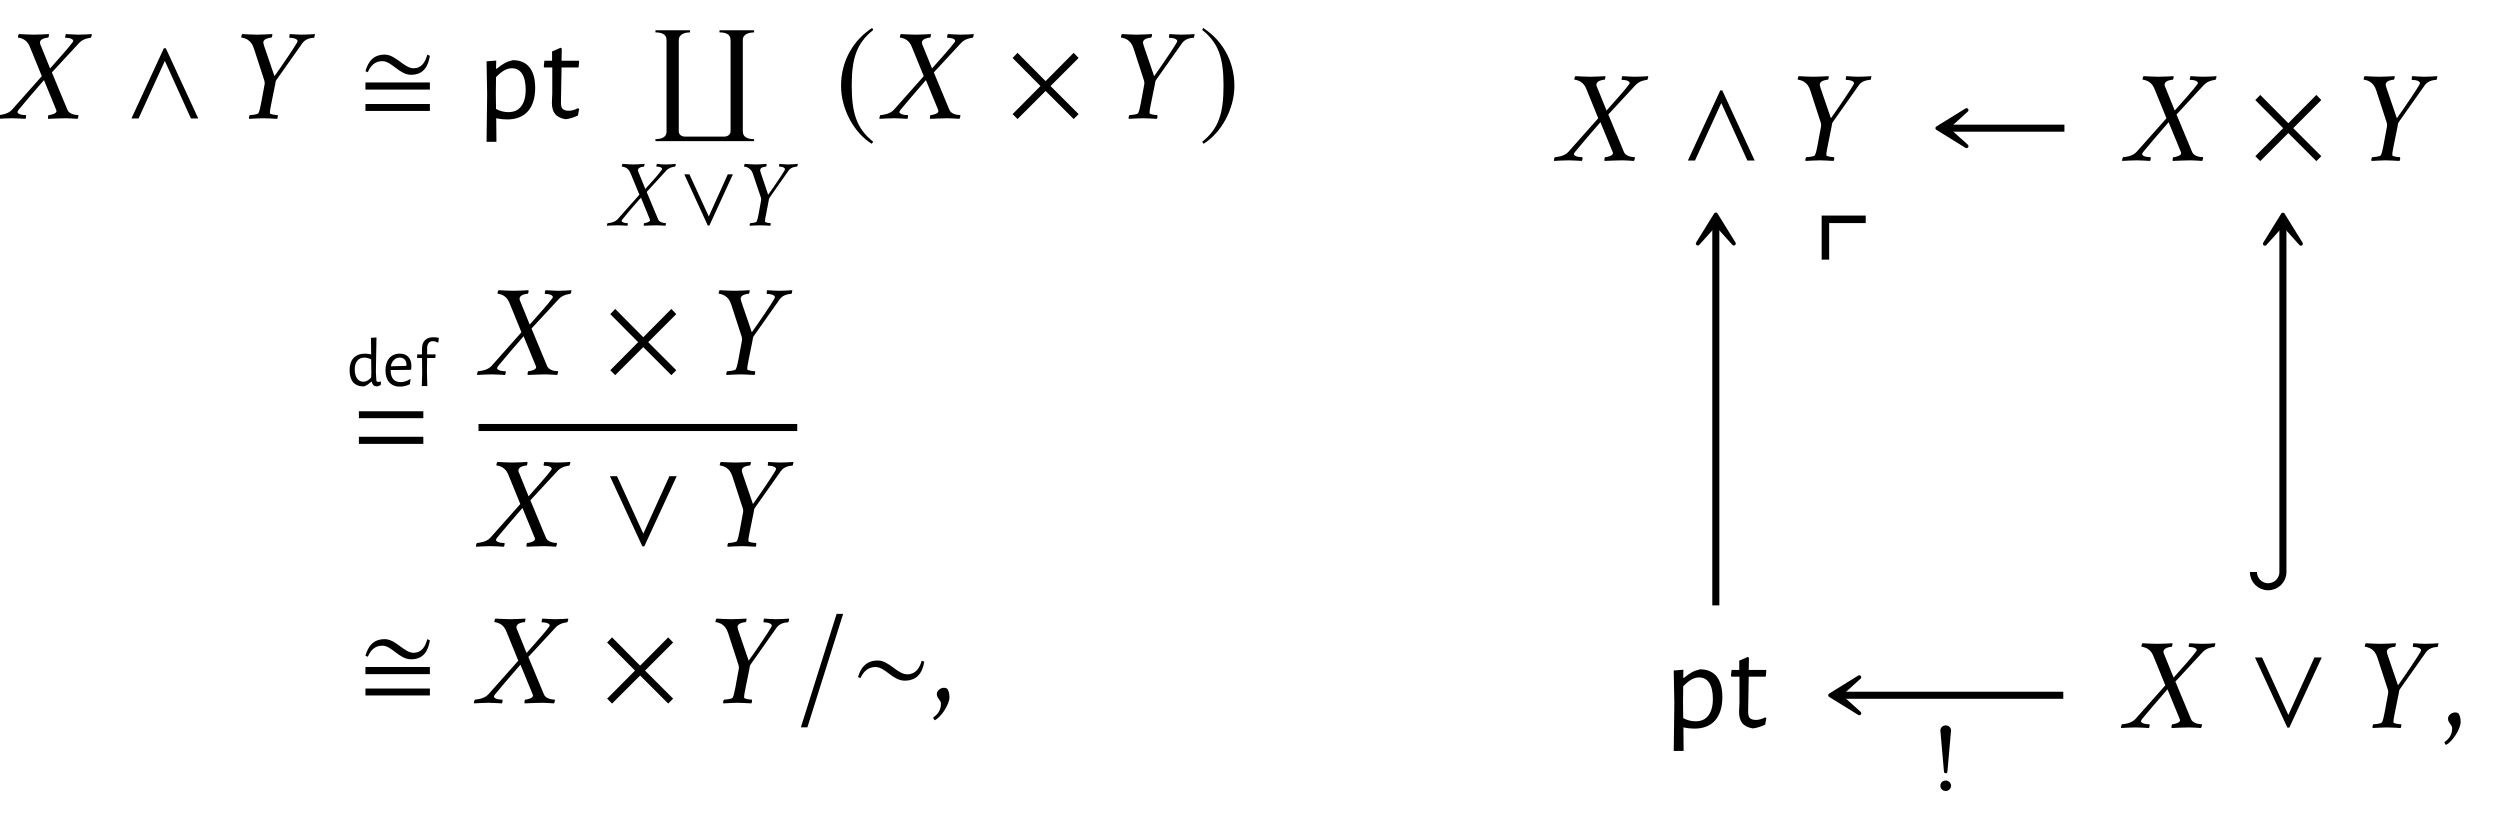
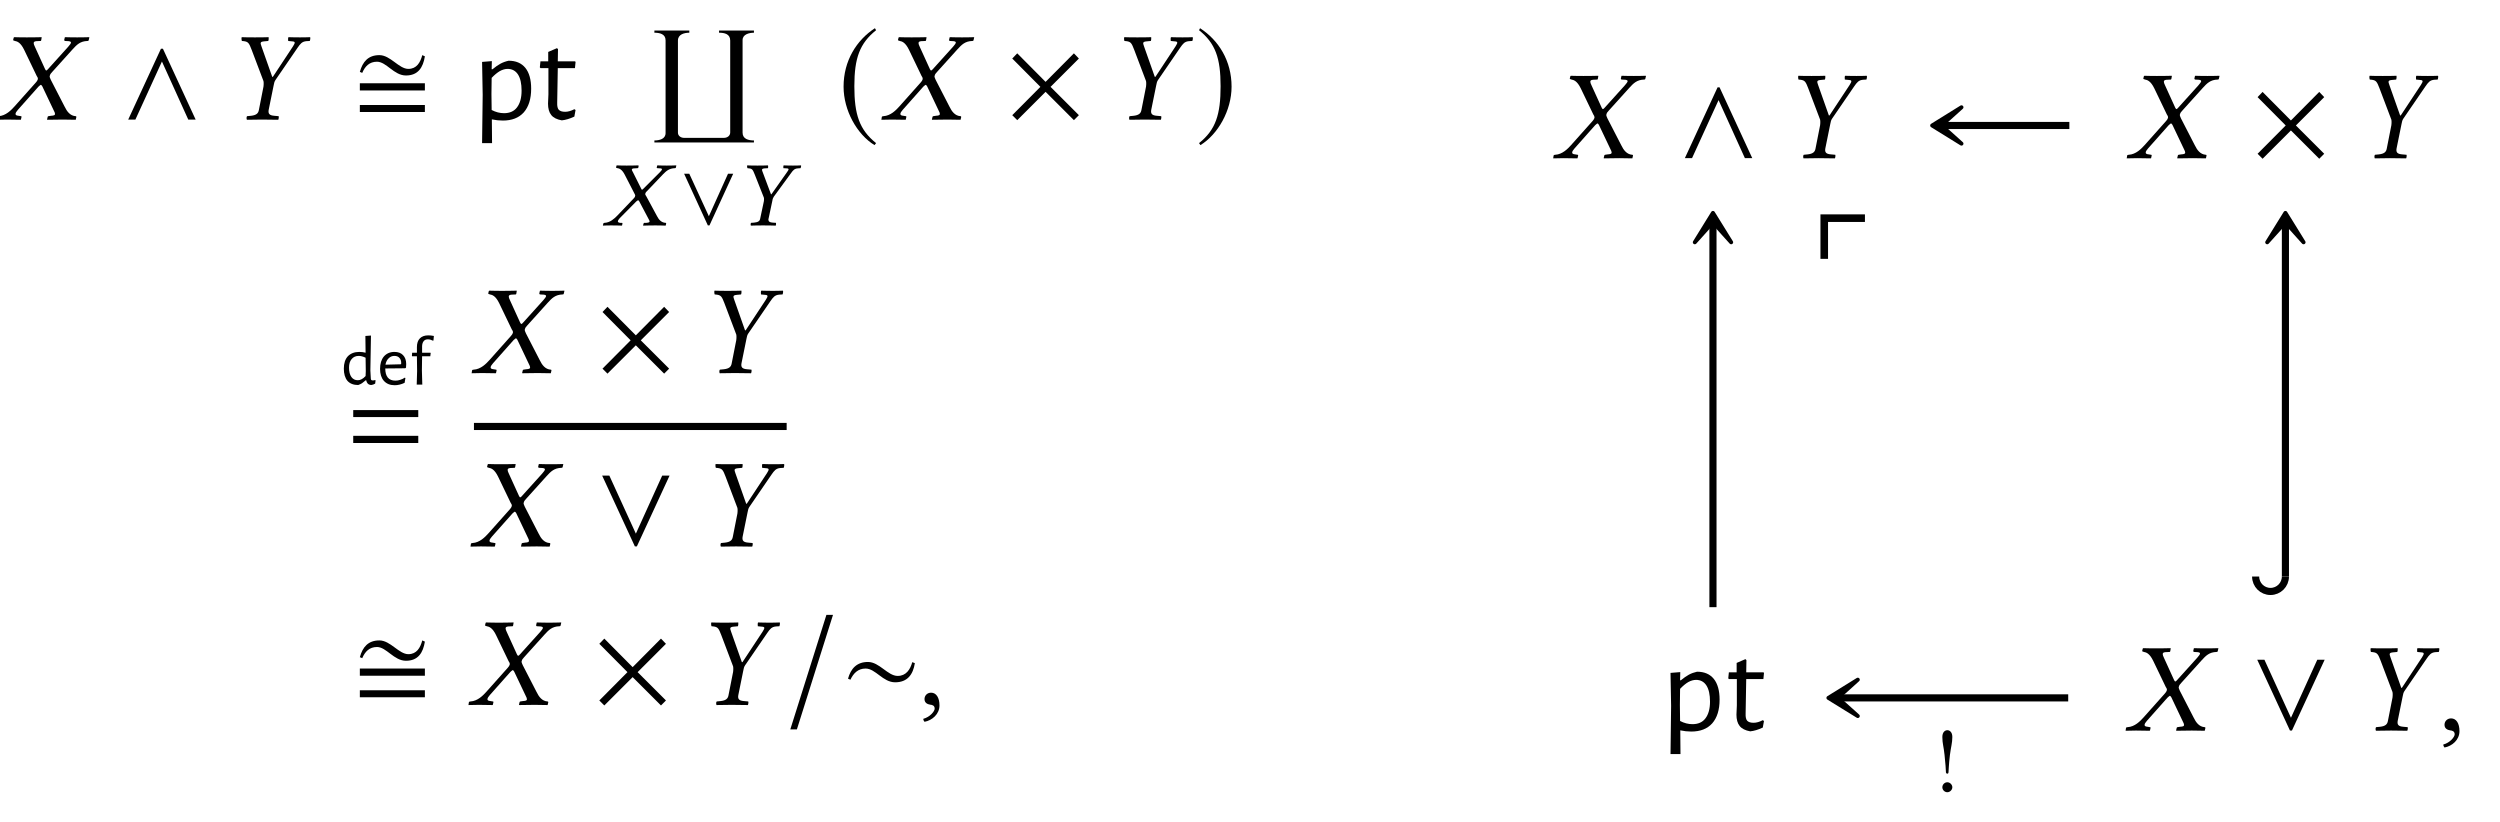
- <svg xmlns="http://www.w3.org/2000/svg" xmlns:xlink="http://www.w3.org/1999/xlink" width="197.642" height="64.815" viewBox="0 0 197.642 64.815">
+ <svg xmlns="http://www.w3.org/2000/svg" xmlns:xlink="http://www.w3.org/1999/xlink" width="195.807" height="64.337" viewBox="0 0 195.807 64.337">
  <defs>
    <g>
      <g id="glyph-0-0">
</g>
      <g id="glyph-0-1">
-         <path d="M 2.266 -6.625 C 1.797 -6.625 1.562 -6.656 1.094 -6.672 C 1.062 -6.641 1.016 -6.516 1.016 -6.438 C 1.016 -6.406 1.031 -6.391 1.031 -6.391 C 1.141 -6.391 1.391 -6.312 1.531 -6.219 C 1.766 -6.062 1.875 -5.891 2.016 -5.531 L 2.906 -3.344 L 0.531 -0.672 C 0.203 -0.312 -0.453 -0.266 -0.531 -0.266 C -0.547 -0.234 -0.625 -0.031 -0.594 0.031 C -0.219 0.016 0.078 -0.016 0.562 -0.016 C 0.906 -0.016 1.281 0.016 1.609 0.031 C 1.641 0 1.688 -0.203 1.656 -0.266 C 1.141 -0.266 0.984 -0.422 0.984 -0.5 C 0.984 -0.562 1.047 -0.641 1.062 -0.672 C 1.281 -0.938 2.359 -2.219 3.078 -3.031 L 4.047 -0.672 C 4.062 -0.641 4.078 -0.578 4.062 -0.547 C 4.031 -0.359 3.562 -0.266 3.453 -0.266 C 3.422 -0.266 3.391 -0.141 3.391 -0.047 C 3.391 -0.016 3.406 0.016 3.406 0.031 C 3.938 0.016 4.266 -0.016 4.797 -0.016 C 5.172 -0.016 5.375 0.016 5.734 0.031 C 5.75 0.016 5.828 -0.203 5.797 -0.266 C 5.484 -0.266 5.062 -0.375 4.938 -0.672 L 3.703 -3.641 L 5.859 -5.969 C 6.188 -6.328 6.703 -6.375 6.766 -6.375 C 6.828 -6.438 6.859 -6.547 6.859 -6.625 C 6.859 -6.656 6.844 -6.672 6.844 -6.672 C 6.625 -6.656 6.297 -6.625 5.797 -6.625 C 5.469 -6.625 5.188 -6.656 4.812 -6.672 C 4.781 -6.625 4.75 -6.5 4.75 -6.438 C 4.75 -6.406 4.766 -6.375 4.781 -6.375 C 5.281 -6.375 5.391 -6.203 5.391 -6.141 C 5.391 -6.078 5.328 -6 5.297 -5.969 C 5.109 -5.688 4.281 -4.766 3.562 -3.953 L 2.828 -5.766 C 2.766 -5.875 2.75 -5.984 2.766 -6.062 C 2.828 -6.312 3.266 -6.391 3.406 -6.391 C 3.453 -6.391 3.484 -6.625 3.469 -6.672 C 3.094 -6.656 2.734 -6.625 2.266 -6.625 Z M 2.266 -6.625 " />
+         <path d="M 1.328 -6.234 C 1.328 -6.188 1.391 -6.188 1.469 -6.156 C 1.641 -6.125 1.906 -6.047 2.188 -5.469 L 3.172 -3.422 C 3.234 -3.344 3.266 -3.266 3.266 -3.188 C 3.266 -3.172 3.25 -3.156 3.25 -3.125 C 3.234 -3.078 3.188 -2.984 3.109 -2.906 L 1.438 -1.031 C 1.172 -0.734 0.75 -0.297 0.188 -0.266 C 0.125 -0.266 0.078 -0.25 0.062 -0.203 L 0.031 0 L 0.031 0.016 C 0.312 0.016 0.562 0 0.844 0 C 1.219 0 1.469 0.016 1.906 0.016 L 1.938 0 L 1.984 -0.203 C 1.984 -0.234 1.984 -0.266 1.938 -0.266 L 1.75 -0.297 C 1.578 -0.312 1.516 -0.359 1.516 -0.438 C 1.516 -0.531 1.594 -0.641 1.703 -0.766 L 3.312 -2.578 C 3.406 -2.656 3.469 -2.719 3.484 -2.719 C 3.531 -2.719 3.562 -2.688 3.609 -2.609 L 4.5 -0.734 C 4.578 -0.594 4.609 -0.5 4.609 -0.438 C 4.609 -0.344 4.531 -0.312 4.297 -0.297 L 4.094 -0.266 C 4.062 -0.266 4.031 -0.234 4.031 -0.203 L 3.984 0 L 4.016 0.016 C 4.469 0.016 5 0 5.219 0 C 5.438 0 5.828 0.016 6.219 0.016 L 6.234 0 L 6.281 -0.203 C 6.281 -0.234 6.266 -0.266 6.219 -0.266 C 5.797 -0.297 5.547 -0.625 5.359 -1.016 L 4.281 -3.109 C 4.234 -3.219 4.188 -3.312 4.188 -3.391 C 4.188 -3.406 4.203 -3.422 4.203 -3.438 C 4.219 -3.531 4.281 -3.625 4.391 -3.734 L 5.984 -5.5 C 6.312 -5.859 6.578 -6.141 7.156 -6.156 C 7.234 -6.156 7.25 -6.203 7.25 -6.234 L 7.297 -6.438 L 7.281 -6.453 C 6.891 -6.438 6.562 -6.438 6.344 -6.438 C 6.125 -6.438 5.781 -6.438 5.391 -6.453 L 5.375 -6.438 L 5.328 -6.234 C 5.328 -6.188 5.359 -6.156 5.391 -6.156 L 5.672 -6.141 C 5.797 -6.125 5.859 -6.094 5.859 -6.031 C 5.859 -5.969 5.766 -5.844 5.641 -5.703 L 4.062 -3.953 C 4 -3.875 3.953 -3.844 3.922 -3.844 C 3.891 -3.844 3.875 -3.875 3.828 -3.953 L 3.031 -5.703 C 2.969 -5.828 2.938 -5.922 2.938 -5.984 C 2.938 -6.078 2.984 -6.125 3.156 -6.141 L 3.484 -6.156 C 3.5 -6.156 3.531 -6.188 3.531 -6.234 L 3.562 -6.422 C 3.562 -6.422 3.562 -6.453 3.562 -6.453 C 3.109 -6.438 2.625 -6.438 2.391 -6.438 C 2.156 -6.438 1.781 -6.438 1.406 -6.453 L 1.375 -6.422 Z M 1.328 -6.234 " />
      </g>
      <g id="glyph-0-2">
-         <path d="M 2.141 -1.172 C 2.078 -0.875 2.031 -0.594 1.938 -0.422 C 1.891 -0.312 1.359 -0.266 1.25 -0.266 C 1.203 -0.203 1.156 -0.016 1.203 0.031 C 1.578 0.016 1.969 -0.016 2.328 -0.016 C 2.688 -0.016 3.031 0.016 3.406 0.031 C 3.469 -0.016 3.484 -0.203 3.453 -0.266 C 3.344 -0.266 2.844 -0.312 2.844 -0.422 L 2.844 -0.484 C 2.844 -0.641 2.906 -0.906 2.953 -1.172 L 3.266 -2.719 C 3.281 -2.812 3.281 -2.938 3.359 -3.047 L 5.422 -5.969 C 5.719 -6.375 6.266 -6.375 6.328 -6.375 C 6.359 -6.375 6.406 -6.656 6.406 -6.672 C 6.031 -6.656 5.859 -6.625 5.359 -6.625 C 5.031 -6.625 4.766 -6.656 4.422 -6.672 C 4.391 -6.641 4.359 -6.406 4.391 -6.375 C 4.891 -6.375 5.031 -6.203 5.031 -6.125 C 5.031 -6.078 4.984 -6 4.969 -5.969 C 4.797 -5.656 3.844 -4.234 3.203 -3.344 L 2.375 -5.766 C 2.344 -5.891 2.312 -5.984 2.328 -6.062 C 2.375 -6.312 2.828 -6.391 2.953 -6.391 C 3.016 -6.391 3.047 -6.625 3.031 -6.672 C 2.656 -6.656 2.281 -6.625 1.812 -6.625 C 1.344 -6.625 1.109 -6.656 0.656 -6.672 C 0.625 -6.641 0.578 -6.516 0.578 -6.438 C 0.578 -6.406 0.594 -6.391 0.594 -6.391 C 0.703 -6.391 0.953 -6.312 1.094 -6.219 C 1.312 -6.062 1.453 -5.906 1.578 -5.531 L 2.406 -2.984 C 2.438 -2.875 2.438 -2.766 2.422 -2.688 Z M 2.141 -1.172 " />
+         <path d="M 3.344 -0.75 L 3.734 -2.672 C 3.766 -2.844 3.797 -2.984 3.875 -3.094 L 5.609 -5.625 C 5.828 -5.938 5.953 -6.109 6.297 -6.141 L 6.562 -6.156 C 6.594 -6.203 6.625 -6.406 6.594 -6.453 C 6.312 -6.438 6.016 -6.438 5.797 -6.438 C 5.578 -6.438 5.281 -6.438 4.891 -6.453 C 4.859 -6.406 4.859 -6.203 4.875 -6.156 L 5.188 -6.125 C 5.438 -6.109 5.438 -6.031 5.25 -5.734 L 3.672 -3.344 L 3.625 -3.344 L 2.781 -5.734 C 2.688 -6 2.656 -6.094 2.984 -6.125 L 3.312 -6.156 C 3.344 -6.203 3.359 -6.406 3.344 -6.453 C 2.953 -6.438 2.656 -6.438 2.266 -6.438 C 1.906 -6.438 1.516 -6.438 1.234 -6.453 C 1.203 -6.406 1.219 -6.203 1.25 -6.156 L 1.406 -6.141 C 1.75 -6.094 1.812 -5.984 2.016 -5.453 L 2.938 -3.016 C 2.953 -2.953 2.953 -2.875 2.953 -2.828 C 2.953 -2.781 2.953 -2.688 2.938 -2.578 L 2.578 -0.75 C 2.531 -0.484 2.375 -0.344 1.969 -0.297 L 1.656 -0.266 C 1.609 -0.234 1.594 -0.062 1.641 0.016 C 2.078 0.016 2.438 0 2.828 0 C 3.203 0 3.656 0.016 4.094 0.016 C 4.125 -0.016 4.156 -0.219 4.125 -0.266 L 3.781 -0.297 C 3.406 -0.328 3.297 -0.453 3.344 -0.75 Z M 3.344 -0.75 " />
      </g>
      <g id="glyph-0-3">
-         <path d="M 1.031 -1.203 C 0.688 -1.203 0.453 -0.922 0.453 -0.719 C 0.453 -0.344 0.781 -0.25 0.781 0.062 C 0.781 0.688 0.375 1 0.172 1.141 C 0.172 1.203 0.234 1.359 0.312 1.359 C 0.812 1.094 1.453 0.109 1.453 -0.453 C 1.453 -0.812 1.359 -1 1.281 -1.125 C 1.219 -1.172 1.109 -1.203 1.031 -1.203 Z M 1.031 -1.203 " />
+         <path d="M 1.031 -0.953 C 0.734 -0.953 0.516 -0.734 0.516 -0.453 C 0.516 -0.141 0.766 -0.047 0.953 -0.016 C 1.141 0 1.312 0.062 1.312 0.297 C 1.312 0.5 0.953 0.953 0.422 1.094 C 0.422 1.188 0.453 1.25 0.516 1.328 C 1.109 1.219 1.688 0.734 1.688 0.047 C 1.688 -0.562 1.438 -0.953 1.031 -0.953 Z M 1.031 -0.953 " />
      </g>
      <g id="glyph-1-0">
</g>
      <g id="glyph-1-1">
        <path d="M 5.906 0 L 3.344 -5.547 L 3.188 -5.547 L 0.625 0 L 1.188 0 L 3.266 -4.547 L 5.328 0 Z M 5.906 0 " />
      </g>
      <g id="glyph-1-2">
        <path d="M 2.938 -7.141 C 1.5 -6.203 0.484 -4.594 0.484 -2.562 C 0.484 -0.703 1.531 1.172 2.906 2.016 L 3.031 1.859 C 1.719 0.812 1.328 -0.391 1.328 -2.594 C 1.328 -4.812 1.75 -5.953 3.031 -6.984 Z M 2.938 -7.141 " />
      </g>
      <g id="glyph-1-3">
        <path d="M 5.781 -0.344 L 3.562 -2.562 L 5.781 -4.781 L 5.391 -5.188 L 3.172 -2.953 L 0.953 -5.188 L 0.562 -4.781 L 2.766 -2.562 L 0.562 -0.344 L 0.953 0.047 L 3.172 -2.172 L 5.391 0.047 Z M 5.781 -0.344 " />
      </g>
      <g id="glyph-1-4">
        <path d="M 0.375 -7.141 L 0.297 -6.984 C 1.578 -5.953 1.984 -4.812 1.984 -2.594 C 1.984 -0.391 1.609 0.812 0.297 1.859 L 0.406 2.016 C 1.781 1.172 2.844 -0.703 2.844 -2.562 C 2.844 -4.594 1.828 -6.203 0.375 -7.141 Z M 0.375 -7.141 " />
      </g>
      <g id="glyph-1-5">
        <path d="M 5.906 -5.547 L 5.328 -5.547 L 3.266 -1 L 1.188 -5.547 L 0.625 -5.547 L 3.188 0 L 3.344 0 Z M 5.906 -5.547 " />
      </g>
      <g id="glyph-1-6">
        <path d="M 0.625 1.922 L 1.141 1.922 L 3.969 -7.047 L 3.453 -7.047 Z M 0.625 1.922 " />
      </g>
      <g id="glyph-1-7">
        <path d="M 5.797 -3.266 L 5.594 -3.344 C 5.438 -2.766 5.109 -2.266 4.453 -2.266 C 3.672 -2.266 3.016 -3.359 2.125 -3.359 C 1.25 -3.359 0.781 -2.844 0.562 -2.047 L 0.75 -1.969 C 0.984 -2.469 1.344 -2.844 1.938 -2.844 C 2.719 -2.844 3.297 -1.766 4.25 -1.766 C 5.219 -1.766 5.656 -2.375 5.797 -3.266 Z M 5.797 -3.266 " />
      </g>
      <g id="glyph-2-0">
</g>
      <g id="glyph-2-1">
        <path d="M 5.719 -4.953 L 5.516 -5.047 C 5.359 -4.469 5.078 -3.969 4.422 -3.969 C 3.688 -3.969 3.016 -5.047 2.156 -5.047 C 1.281 -5.047 0.844 -4.531 0.625 -3.734 L 0.812 -3.656 C 1.031 -4.172 1.375 -4.531 1.969 -4.531 C 2.703 -4.531 3.297 -3.453 4.234 -3.453 C 5.188 -3.453 5.578 -4.078 5.719 -4.953 Z M 5.719 -2.281 L 5.719 -2.844 L 0.625 -2.844 L 0.625 -2.281 Z M 5.719 -0.594 L 5.719 -1.141 L 0.625 -1.141 L 0.625 -0.594 Z M 5.719 -0.594 " />
      </g>
      <g id="glyph-3-0">
</g>
      <g id="glyph-3-1">
        <path d="M 2.875 -4.609 C 3.445 -4.609 3.883 -4.422 4.188 -4.047 C 4.488 -3.672 4.641 -3.129 4.641 -2.422 C 4.641 -1.617 4.445 -1 4.062 -0.562 C 3.676 -0.133 3.129 0.078 2.422 0.078 C 2.141 0.078 1.852 0.047 1.562 -0.016 L 1.578 1.844 L 0.797 1.844 L 0.844 -1.938 L 0.797 -4.516 L 1.562 -4.578 L 1.547 -3.938 L 1.609 -3.938 C 1.848 -4.133 2.055 -4.281 2.234 -4.375 C 2.422 -4.477 2.633 -4.555 2.875 -4.609 Z M 2.516 -0.5 C 2.961 -0.5 3.301 -0.648 3.531 -0.953 C 3.77 -1.266 3.891 -1.703 3.891 -2.266 C 3.891 -2.816 3.797 -3.238 3.609 -3.531 C 3.422 -3.82 3.148 -3.969 2.797 -3.969 C 2.598 -3.969 2.395 -3.91 2.188 -3.797 C 1.988 -3.68 1.773 -3.504 1.547 -3.266 L 1.531 -2 L 1.547 -0.75 C 1.867 -0.582 2.191 -0.5 2.516 -0.5 Z M 2.516 -0.5 " />
      </g>
      <g id="glyph-3-2">
        <path d="M 2.234 -0.609 C 2.453 -0.609 2.691 -0.676 2.953 -0.812 L 3.047 -0.75 L 2.953 -0.234 C 2.598 -0.066 2.27 0.031 1.969 0.062 C 1.582 -0.008 1.305 -0.148 1.141 -0.359 C 0.973 -0.566 0.891 -0.863 0.891 -1.25 L 0.922 -1.969 L 0.922 -4.031 L 0.297 -4.031 L 0.25 -4.094 L 0.297 -4.562 L 0.906 -4.562 L 0.906 -5.297 L 1.594 -5.594 L 1.672 -5.516 L 1.656 -4.562 L 3.016 -4.562 L 3.047 -4.5 L 3 -4.031 L 1.656 -4.031 L 1.609 -1.328 C 1.598 -1.055 1.641 -0.867 1.734 -0.766 C 1.836 -0.66 2.004 -0.609 2.234 -0.609 Z M 2.234 -0.609 " />
      </g>
      <g id="glyph-4-0">
</g>
      <g id="glyph-4-1">
        <path d="M 8.609 8.766 L 8.609 8.609 C 8.188 8.609 7.719 8.5 7.719 8 L 7.719 0.75 C 7.719 0.297 8.234 0.172 8.609 0.172 L 8.609 0 L 5.875 0 L 5.875 0.172 C 6.297 0.172 6.75 0.266 6.75 0.781 L 6.75 7.984 C 6.75 8.25 6.516 8.406 6.266 8.406 L 3.125 8.406 C 2.906 8.406 2.656 8.266 2.656 8 L 2.656 0.781 C 2.656 0.297 3.156 0.172 3.547 0.172 L 3.547 0 L 0.812 0 L 0.812 0.172 C 1.219 0.172 1.688 0.266 1.688 0.766 L 1.688 8.031 C 1.688 8.5 1.203 8.609 0.812 8.609 L 0.812 8.766 Z M 8.609 8.766 " />
      </g>
      <g id="glyph-5-0">
</g>
      <g id="glyph-5-1">
-         <path d="M 1.656 -4.828 C 1.312 -4.828 1.141 -4.859 0.797 -4.875 C 0.766 -4.844 0.734 -4.75 0.734 -4.688 C 0.734 -4.672 0.75 -4.656 0.75 -4.656 C 0.828 -4.656 1.016 -4.609 1.125 -4.531 C 1.281 -4.422 1.359 -4.297 1.469 -4.031 L 2.125 -2.438 L 0.391 -0.484 C 0.141 -0.219 -0.328 -0.188 -0.391 -0.188 C -0.406 -0.172 -0.453 -0.016 -0.438 0.016 C -0.156 0 0.062 -0.016 0.422 -0.016 C 0.656 -0.016 0.938 0 1.172 0.016 C 1.188 0 1.234 -0.141 1.203 -0.188 C 0.828 -0.188 0.719 -0.312 0.719 -0.359 C 0.719 -0.406 0.766 -0.469 0.781 -0.484 C 0.938 -0.688 1.719 -1.625 2.25 -2.203 L 2.953 -0.484 C 2.953 -0.469 2.969 -0.422 2.969 -0.406 C 2.938 -0.266 2.594 -0.188 2.516 -0.188 C 2.484 -0.188 2.469 -0.109 2.469 -0.031 C 2.469 0 2.484 0.016 2.484 0.016 C 2.875 0 3.109 -0.016 3.5 -0.016 C 3.766 -0.016 3.922 0 4.188 0.016 C 4.188 0 4.25 -0.156 4.219 -0.188 C 4 -0.188 3.688 -0.281 3.609 -0.484 L 2.703 -2.656 L 4.266 -4.359 C 4.516 -4.609 4.875 -4.656 4.938 -4.656 C 4.984 -4.688 5 -4.781 5 -4.828 C 5 -4.844 4.984 -4.859 4.984 -4.875 C 4.828 -4.859 4.578 -4.828 4.234 -4.828 C 3.984 -4.828 3.781 -4.844 3.516 -4.875 C 3.484 -4.828 3.469 -4.734 3.469 -4.688 C 3.469 -4.672 3.469 -4.656 3.484 -4.656 C 3.844 -4.656 3.922 -4.531 3.922 -4.469 C 3.922 -4.438 3.875 -4.375 3.859 -4.359 C 3.734 -4.156 3.125 -3.469 2.594 -2.891 L 2.062 -4.203 C 2.016 -4.281 2 -4.359 2.016 -4.422 C 2.062 -4.609 2.391 -4.656 2.484 -4.656 C 2.516 -4.656 2.531 -4.828 2.531 -4.875 C 2.25 -4.859 1.984 -4.828 1.656 -4.828 Z M 1.656 -4.828 " />
+         <path d="M 1.047 -4.547 C 1.031 -4.516 1.078 -4.5 1.156 -4.484 C 1.281 -4.469 1.5 -4.406 1.719 -3.984 L 2.484 -2.5 C 2.516 -2.438 2.547 -2.391 2.547 -2.328 C 2.547 -2.312 2.531 -2.297 2.531 -2.281 C 2.531 -2.234 2.484 -2.172 2.422 -2.109 L 1.125 -0.75 C 0.906 -0.531 0.578 -0.219 0.141 -0.203 C 0.109 -0.203 0.062 -0.188 0.047 -0.141 L 0.016 0 L 0.016 0.016 C 0.25 0 0.438 0 0.656 0 C 0.953 0 1.141 0 1.5 0.016 L 1.516 0 L 1.547 -0.141 C 1.547 -0.172 1.547 -0.188 1.516 -0.203 L 1.359 -0.203 C 1.234 -0.219 1.188 -0.266 1.188 -0.312 C 1.188 -0.391 1.25 -0.469 1.328 -0.562 L 2.625 -1.875 C 2.703 -1.938 2.75 -1.969 2.766 -1.969 C 2.797 -1.969 2.828 -1.953 2.859 -1.891 L 3.578 -0.531 C 3.641 -0.422 3.672 -0.359 3.672 -0.312 C 3.672 -0.25 3.609 -0.219 3.422 -0.203 L 3.25 -0.203 C 3.219 -0.203 3.203 -0.172 3.203 -0.141 L 3.156 0 L 3.188 0.016 C 3.531 0 3.953 0 4.125 0 C 4.297 0 4.625 0 4.922 0.016 L 4.938 0 L 4.969 -0.141 C 4.969 -0.172 4.969 -0.203 4.922 -0.203 C 4.594 -0.219 4.391 -0.453 4.25 -0.734 L 3.422 -2.266 C 3.375 -2.344 3.328 -2.406 3.328 -2.469 C 3.328 -2.484 3.344 -2.484 3.344 -2.5 C 3.359 -2.578 3.406 -2.641 3.5 -2.719 L 4.734 -4.016 C 4.984 -4.266 5.203 -4.469 5.656 -4.484 C 5.719 -4.484 5.734 -4.516 5.734 -4.547 L 5.766 -4.688 L 5.75 -4.703 C 5.438 -4.688 5.188 -4.688 5.016 -4.688 C 4.844 -4.688 4.578 -4.688 4.281 -4.703 L 4.266 -4.688 L 4.234 -4.547 C 4.219 -4.5 4.25 -4.484 4.281 -4.484 L 4.5 -4.469 C 4.594 -4.469 4.641 -4.438 4.641 -4.391 C 4.641 -4.344 4.562 -4.25 4.469 -4.156 L 3.203 -2.891 C 3.141 -2.828 3.109 -2.797 3.078 -2.797 C 3.062 -2.797 3.031 -2.828 3.016 -2.875 L 2.375 -4.156 C 2.328 -4.25 2.281 -4.312 2.281 -4.359 C 2.281 -4.438 2.344 -4.469 2.484 -4.469 L 2.734 -4.484 C 2.75 -4.484 2.781 -4.5 2.797 -4.547 L 2.812 -4.672 C 2.797 -4.672 2.797 -4.703 2.797 -4.703 C 2.453 -4.688 2.062 -4.688 1.875 -4.688 C 1.688 -4.688 1.391 -4.688 1.094 -4.703 L 1.078 -4.672 Z M 1.047 -4.547 " />
      </g>
      <g id="glyph-5-2">
-         <path d="M 1.562 -0.844 C 1.516 -0.625 1.469 -0.422 1.422 -0.312 C 1.375 -0.234 1 -0.188 0.922 -0.188 C 0.875 -0.156 0.844 -0.016 0.875 0.016 C 1.156 0 1.438 -0.016 1.688 -0.016 C 1.953 -0.016 2.203 0 2.484 0.016 C 2.531 -0.016 2.547 -0.156 2.516 -0.188 C 2.438 -0.188 2.078 -0.234 2.078 -0.312 L 2.078 -0.359 C 2.078 -0.469 2.109 -0.656 2.156 -0.844 L 2.375 -1.984 C 2.391 -2.047 2.391 -2.141 2.453 -2.219 L 3.953 -4.359 C 4.156 -4.641 4.562 -4.656 4.609 -4.656 C 4.641 -4.656 4.672 -4.844 4.672 -4.875 C 4.391 -4.859 4.266 -4.828 3.906 -4.828 C 3.656 -4.828 3.469 -4.859 3.219 -4.875 C 3.203 -4.844 3.172 -4.672 3.203 -4.656 C 3.562 -4.656 3.656 -4.516 3.656 -4.469 C 3.656 -4.422 3.625 -4.375 3.625 -4.359 C 3.5 -4.125 2.797 -3.078 2.328 -2.438 L 1.734 -4.203 C 1.703 -4.297 1.688 -4.359 1.703 -4.422 C 1.734 -4.609 2.062 -4.656 2.156 -4.656 C 2.188 -4.656 2.219 -4.828 2.203 -4.875 C 1.938 -4.859 1.656 -4.828 1.328 -4.828 C 0.984 -4.828 0.812 -4.859 0.484 -4.875 C 0.453 -4.844 0.422 -4.75 0.422 -4.688 C 0.422 -4.672 0.422 -4.656 0.438 -4.656 C 0.516 -4.656 0.688 -4.609 0.797 -4.531 C 0.953 -4.422 1.062 -4.297 1.141 -4.031 L 1.766 -2.172 C 1.781 -2.094 1.766 -2.016 1.766 -1.969 Z M 1.562 -0.844 " />
+         <path d="M 2.641 -0.547 L 2.938 -1.953 C 2.953 -2.078 3 -2.172 3.047 -2.25 L 4.406 -4.109 C 4.562 -4.328 4.672 -4.453 4.938 -4.469 L 5.141 -4.484 C 5.156 -4.516 5.188 -4.594 5.188 -4.656 C 5.188 -4.672 5.188 -4.688 5.172 -4.703 C 4.953 -4.688 4.719 -4.688 4.547 -4.688 C 4.359 -4.688 4.125 -4.688 3.812 -4.703 C 3.797 -4.672 3.781 -4.516 3.797 -4.484 L 4.047 -4.469 C 4.156 -4.469 4.203 -4.438 4.203 -4.391 C 4.203 -4.344 4.156 -4.281 4.094 -4.188 L 2.859 -2.438 L 2.828 -2.438 L 2.172 -4.188 C 2.141 -4.25 2.125 -4.312 2.125 -4.359 C 2.125 -4.422 2.172 -4.453 2.328 -4.469 L 2.594 -4.484 C 2.609 -4.531 2.609 -4.672 2.594 -4.703 C 2.297 -4.688 2.078 -4.688 1.766 -4.688 C 1.484 -4.688 1.188 -4.688 0.969 -4.703 C 0.953 -4.688 0.953 -4.672 0.953 -4.641 C 0.953 -4.578 0.969 -4.516 0.984 -4.484 L 1.094 -4.469 C 1.359 -4.453 1.406 -4.359 1.562 -3.969 L 2.266 -2.188 C 2.281 -2.156 2.281 -2.094 2.281 -2.062 C 2.281 -2.031 2.281 -1.953 2.266 -1.875 L 1.984 -0.547 C 1.953 -0.344 1.828 -0.25 1.5 -0.219 L 1.266 -0.203 C 1.234 -0.172 1.219 -0.047 1.25 0.016 C 1.609 0 1.891 0 2.203 0 C 2.5 0 2.844 0 3.203 0.016 C 3.219 -0.016 3.234 -0.156 3.219 -0.203 L 2.969 -0.219 C 2.719 -0.234 2.625 -0.312 2.625 -0.453 C 2.625 -0.484 2.625 -0.516 2.641 -0.547 Z M 2.641 -0.547 " />
      </g>
      <g id="glyph-6-0">
</g>
      <g id="glyph-6-1">
        <path d="M 4.297 -4.047 L 3.891 -4.047 L 2.391 -0.719 L 0.859 -4.047 L 0.453 -4.047 L 2.312 0 L 2.438 0 Z M 4.297 -4.047 " />
      </g>
      <g id="glyph-7-0">
</g>
      <g id="glyph-7-1">
        <path d="M 2.312 -1.109 L 2.344 -0.531 C 2.344 -0.457 2.352 -0.406 2.375 -0.375 C 2.395 -0.344 2.438 -0.328 2.5 -0.328 C 2.551 -0.328 2.613 -0.336 2.688 -0.359 L 2.719 -0.328 L 2.688 -0.078 C 2.582 -0.016 2.477 0.02 2.375 0.031 C 2.258 0.02 2.172 -0.016 2.109 -0.078 C 2.047 -0.148 2.004 -0.238 1.984 -0.344 L 1.953 -0.344 C 1.836 -0.25 1.738 -0.172 1.656 -0.109 C 1.57 -0.055 1.473 -0.008 1.359 0.031 C 0.992 0.031 0.711 -0.078 0.516 -0.297 C 0.328 -0.523 0.234 -0.844 0.234 -1.25 C 0.234 -1.664 0.336 -1.988 0.547 -2.219 C 0.766 -2.445 1.066 -2.562 1.453 -2.562 C 1.617 -2.562 1.781 -2.539 1.938 -2.5 L 1.922 -3.812 L 2.359 -3.844 Z M 1.406 -2.25 C 1.164 -2.25 0.977 -2.164 0.844 -2 C 0.707 -1.844 0.641 -1.617 0.641 -1.328 C 0.641 -1.016 0.703 -0.77 0.828 -0.594 C 0.953 -0.426 1.117 -0.344 1.328 -0.344 C 1.43 -0.344 1.531 -0.367 1.625 -0.422 C 1.727 -0.473 1.832 -0.555 1.938 -0.672 L 1.953 -1.062 L 1.938 -2.109 C 1.738 -2.203 1.562 -2.25 1.406 -2.25 Z M 1.406 -2.25 " />
      </g>
      <g id="glyph-7-2">
        <path d="M 0.641 -1.266 C 0.641 -0.953 0.707 -0.711 0.844 -0.547 C 0.977 -0.391 1.176 -0.312 1.438 -0.312 C 1.562 -0.312 1.688 -0.332 1.812 -0.375 C 1.945 -0.414 2.066 -0.473 2.172 -0.547 L 2.219 -0.516 L 2.156 -0.141 C 1.895 -0.016 1.633 0.047 1.375 0.047 C 1.02 0.047 0.738 -0.066 0.531 -0.297 C 0.332 -0.523 0.234 -0.836 0.234 -1.234 C 0.234 -1.641 0.332 -1.961 0.531 -2.203 C 0.738 -2.441 1.016 -2.562 1.359 -2.562 C 1.648 -2.562 1.875 -2.477 2.031 -2.312 C 2.195 -2.145 2.281 -1.91 2.281 -1.609 C 2.281 -1.516 2.273 -1.422 2.266 -1.328 L 2.203 -1.281 Z M 1.359 -2.25 C 1.18 -2.25 1.031 -2.188 0.906 -2.062 C 0.781 -1.945 0.695 -1.781 0.656 -1.562 L 1.875 -1.594 L 1.891 -1.672 C 1.891 -1.859 1.844 -2 1.75 -2.094 C 1.664 -2.195 1.535 -2.25 1.359 -2.25 Z M 1.359 -2.25 " />
      </g>
      <g id="glyph-7-3">
        <path d="M 1.484 -3.859 C 1.617 -3.859 1.766 -3.844 1.922 -3.812 L 1.891 -3.469 L 1.859 -3.438 C 1.723 -3.508 1.586 -3.547 1.453 -3.547 C 1.305 -3.547 1.195 -3.5 1.125 -3.406 C 1.051 -3.32 1.008 -3.191 1 -3.016 L 1 -2.5 L 1.656 -2.5 L 1.672 -2.469 L 1.641 -2.219 L 1 -2.219 L 0.984 -1.109 L 1.016 0 L 0.578 0 L 0.609 -1.062 L 0.594 -2.219 L 0.219 -2.219 L 0.203 -2.25 L 0.219 -2.5 L 0.594 -2.5 L 0.594 -2.938 C 0.594 -3.238 0.672 -3.469 0.828 -3.625 C 0.984 -3.781 1.203 -3.859 1.484 -3.859 Z M 1.484 -3.859 " />
      </g>
      <g id="glyph-8-0">
</g>
      <g id="glyph-8-1">
        <path d="M 5.5 -3.297 L 5.5 -3.844 L 0.406 -3.844 L 0.406 -3.297 Z M 5.5 -1.266 L 5.5 -1.828 L 0.406 -1.828 L 0.406 -1.266 Z M 5.5 -1.266 " />
      </g>
      <g id="glyph-9-0">
</g>
      <g id="glyph-9-1">
        <path d="M 4.109 -6.234 L 4.109 -6.828 L 0.625 -6.828 L 0.625 -3.344 L 1.219 -3.344 L 1.219 -6.234 Z M 4.109 -6.234 " />
      </g>
      <g id="glyph-10-0">
</g>
      <g id="glyph-10-1">
-         <path d="M 1.594 -4.781 C 1.594 -5.047 1.359 -5.188 1.172 -5.188 C 0.969 -5.188 0.75 -5.031 0.75 -4.781 L 1.031 -1.578 C 1.047 -1.422 1.078 -1.406 1.172 -1.406 C 1.266 -1.406 1.297 -1.422 1.312 -1.578 Z M 1.594 -0.422 C 1.594 -0.641 1.406 -0.828 1.172 -0.828 C 0.922 -0.828 0.75 -0.625 0.75 -0.422 C 0.75 -0.172 0.953 0 1.172 0 C 1.406 0 1.594 -0.188 1.594 -0.422 Z M 1.594 -0.422 " />
+         <path d="M 1.047 -4.781 C 0.875 -4.781 0.656 -4.641 0.656 -4.25 C 0.656 -3.734 0.766 -3.484 0.828 -2.844 C 0.891 -2.281 0.938 -1.625 0.938 -1.469 C 0.953 -1.438 0.969 -1.375 1.047 -1.375 C 1.125 -1.375 1.141 -1.453 1.141 -1.531 C 1.156 -1.625 1.156 -2.062 1.25 -2.844 C 1.328 -3.469 1.438 -3.781 1.438 -4.25 C 1.438 -4.641 1.219 -4.781 1.047 -4.781 Z M 0.656 -0.312 C 0.656 -0.109 0.828 0.078 1.047 0.078 C 1.25 0.078 1.438 -0.109 1.438 -0.312 C 1.438 -0.516 1.25 -0.703 1.047 -0.703 C 0.828 -0.703 0.656 -0.516 0.656 -0.312 Z M 0.656 -0.312 " />
      </g>
    </g>
  </defs>
  <g fill="rgb(0%, 0%, 0%)" fill-opacity="1">
-     <use xlink:href="#glyph-0-1" x="0.398" y="9.365" />
-   </g>
-   <g fill="rgb(0%, 0%, 0%)" fill-opacity="1">
-     <use xlink:href="#glyph-1-1" x="9.766" y="9.365" />
-   </g>
-   <g fill="rgb(0%, 0%, 0%)" fill-opacity="1">
-     <use xlink:href="#glyph-0-2" x="18.495" y="9.365" />
-   </g>
-   <g fill="rgb(0%, 0%, 0%)" fill-opacity="1">
-     <use xlink:href="#glyph-2-1" x="28.266" y="9.365" />
-   </g>
-   <g fill="rgb(0%, 0%, 0%)" fill-opacity="1">
-     <use xlink:href="#glyph-3-1" x="37.668" y="9.365" />
-     <use xlink:href="#glyph-3-2" x="42.739" y="9.365" />
-   </g>
-   <g fill="rgb(0%, 0%, 0%)" fill-opacity="1">
-     <use xlink:href="#glyph-4-1" x="51.006" y="2.391" />
-   </g>
-   <g fill="rgb(0%, 0%, 0%)" fill-opacity="1">
-     <use xlink:href="#glyph-5-1" x="48.422" y="17.83" />
-   </g>
-   <g fill="rgb(0%, 0%, 0%)" fill-opacity="1">
-     <use xlink:href="#glyph-6-1" x="53.644" y="17.83" />
-   </g>
-   <g fill="rgb(0%, 0%, 0%)" fill-opacity="1">
-     <use xlink:href="#glyph-5-2" x="58.4" y="17.83" />
-   </g>
-   <g fill="rgb(0%, 0%, 0%)" fill-opacity="1">
-     <use xlink:href="#glyph-1-2" x="66.007" y="9.35" />
-   </g>
-   <g fill="rgb(0%, 0%, 0%)" fill-opacity="1">
-     <use xlink:href="#glyph-0-1" x="70.122" y="9.365" />
-   </g>
-   <g fill="rgb(0%, 0%, 0%)" fill-opacity="1">
-     <use xlink:href="#glyph-1-3" x="79.489" y="9.365" />
-   </g>
-   <g fill="rgb(0%, 0%, 0%)" fill-opacity="1">
-     <use xlink:href="#glyph-0-2" x="88.039" y="9.365" />
-   </g>
-   <g fill="rgb(0%, 0%, 0%)" fill-opacity="1">
-     <use xlink:href="#glyph-1-4" x="94.744" y="9.35" />
-   </g>
-   <g fill="rgb(0%, 0%, 0%)" fill-opacity="1">
-     <use xlink:href="#glyph-7-1" x="27.404" y="30.52" />
-     <use xlink:href="#glyph-7-2" x="30.242" y="30.52" />
-     <use xlink:href="#glyph-7-3" x="32.768" y="30.52" />
-   </g>
-   <g fill="rgb(0%, 0%, 0%)" fill-opacity="1">
-     <use xlink:href="#glyph-8-1" x="27.967" y="36.358" />
-   </g>
-   <g fill="rgb(0%, 0%, 0%)" fill-opacity="1">
-     <use xlink:href="#glyph-0-1" x="38.316" y="29.613" />
-   </g>
-   <g fill="rgb(0%, 0%, 0%)" fill-opacity="1">
-     <use xlink:href="#glyph-1-3" x="47.683" y="29.613" />
-   </g>
-   <g fill="rgb(0%, 0%, 0%)" fill-opacity="1">
-     <use xlink:href="#glyph-0-2" x="56.233" y="29.613" />
-   </g>
-   <path fill="none" stroke-width="0.558" stroke-linecap="butt" stroke-linejoin="miter" stroke="rgb(0%, 0%, 0%)" stroke-opacity="1" stroke-miterlimit="10" d="M 0 0 L 25.199 0 " transform="matrix(1, 0, 0, -1, 37.828, 33.797)" />
-   <g fill="rgb(0%, 0%, 0%)" fill-opacity="1">
-     <use xlink:href="#glyph-0-1" x="38.226" y="43.192" />
-   </g>
-   <g fill="rgb(0%, 0%, 0%)" fill-opacity="1">
-     <use xlink:href="#glyph-1-5" x="47.593" y="43.192" />
-   </g>
-   <g fill="rgb(0%, 0%, 0%)" fill-opacity="1">
-     <use xlink:href="#glyph-0-2" x="56.323" y="43.192" />
-   </g>
-   <g fill="rgb(0%, 0%, 0%)" fill-opacity="1">
-     <use xlink:href="#glyph-2-1" x="28.266" y="55.576" />
-   </g>
-   <g fill="rgb(0%, 0%, 0%)" fill-opacity="1">
-     <use xlink:href="#glyph-0-1" x="38.067" y="55.576" />
-   </g>
-   <g fill="rgb(0%, 0%, 0%)" fill-opacity="1">
-     <use xlink:href="#glyph-1-3" x="47.434" y="55.576" />
-   </g>
-   <g fill="rgb(0%, 0%, 0%)" fill-opacity="1">
-     <use xlink:href="#glyph-0-2" x="55.984" y="55.576" />
-   </g>
-   <g fill="rgb(0%, 0%, 0%)" fill-opacity="1">
-     <use xlink:href="#glyph-1-6" x="62.689" y="55.576" />
-     <use xlink:href="#glyph-1-7" x="67.272" y="55.576" />
-   </g>
-   <g fill="rgb(0%, 0%, 0%)" fill-opacity="1">
-     <use xlink:href="#glyph-0-3" x="73.608" y="55.576" />
-   </g>
-   <g fill="rgb(0%, 0%, 0%)" fill-opacity="1">
-     <use xlink:href="#glyph-0-1" x="123.446" y="12.692" />
-   </g>
-   <g fill="rgb(0%, 0%, 0%)" fill-opacity="1">
-     <use xlink:href="#glyph-1-1" x="132.813" y="12.692" />
-   </g>
-   <g fill="rgb(0%, 0%, 0%)" fill-opacity="1">
-     <use xlink:href="#glyph-0-2" x="141.542" y="12.692" />
-   </g>
-   <g fill="rgb(0%, 0%, 0%)" fill-opacity="1">
-     <use xlink:href="#glyph-0-1" x="168.367" y="12.692" />
-   </g>
-   <g fill="rgb(0%, 0%, 0%)" fill-opacity="1">
-     <use xlink:href="#glyph-1-3" x="177.734" y="12.692" />
-   </g>
-   <g fill="rgb(0%, 0%, 0%)" fill-opacity="1">
-     <use xlink:href="#glyph-0-2" x="186.284" y="12.692" />
-   </g>
-   <g fill="rgb(0%, 0%, 0%)" fill-opacity="1">
-     <use xlink:href="#glyph-3-1" x="131.523" y="57.524" />
-     <use xlink:href="#glyph-3-2" x="136.594" y="57.524" />
-   </g>
-   <g fill="rgb(0%, 0%, 0%)" fill-opacity="1">
-     <use xlink:href="#glyph-0-1" x="168.277" y="57.524" />
-   </g>
-   <g fill="rgb(0%, 0%, 0%)" fill-opacity="1">
-     <use xlink:href="#glyph-1-5" x="177.644" y="57.524" />
-   </g>
-   <g fill="rgb(0%, 0%, 0%)" fill-opacity="1">
-     <use xlink:href="#glyph-0-2" x="186.374" y="57.524" />
-   </g>
-   <g fill="rgb(0%, 0%, 0%)" fill-opacity="1">
-     <use xlink:href="#glyph-0-3" x="193.079" y="57.524" />
-   </g>
-   <path fill="none" stroke-width="0.558" stroke-linecap="butt" stroke-linejoin="miter" stroke="rgb(0%, 0%, 0%)" stroke-opacity="1" stroke-miterlimit="10" d="M 5.144 22.507 L -4.102 22.507 " transform="matrix(1, 0, 0, -1, 158.063, 32.64)" />
-   <path fill-rule="nonzero" fill="rgb(0%, 0%, 0%)" fill-opacity="1" stroke-width="0.311" stroke-linecap="butt" stroke-linejoin="round" stroke="rgb(0%, 0%, 0%)" stroke-opacity="1" stroke-miterlimit="10" d="M 3.69 0.001 L 1.389 1.423 L 2.971 0.001 L 1.389 -1.425 Z M 3.69 0.001 " transform="matrix(-1, 0, 0, 1, 156.8541, 10.13178)" />
-   <path fill="none" stroke-width="0.558" stroke-linecap="butt" stroke-linejoin="miter" stroke="rgb(0%, 0%, 0%)" stroke-opacity="1" stroke-miterlimit="10" d="M -22.415 -15.219 L -22.415 14.89 " transform="matrix(1, 0, 0, -1, 158.063, 32.64)" />
-   <path fill-rule="nonzero" fill="rgb(0%, 0%, 0%)" fill-opacity="1" stroke-width="0.311" stroke-linecap="butt" stroke-linejoin="round" stroke="rgb(0%, 0%, 0%)" stroke-opacity="1" stroke-miterlimit="10" d="M 3.688 -0.002 L 1.391 1.424 L 2.973 -0.002 L 1.391 -1.423 Z M 3.688 -0.002 " transform="matrix(0, -1, -1, 0, 135.6469, 20.64479)" />
-   <g fill="rgb(0%, 0%, 0%)" fill-opacity="1">
-     <use xlink:href="#glyph-9-1" x="143.389" y="23.87" />
-   </g>
-   <path fill="none" stroke-width="0.558" stroke-linecap="butt" stroke-linejoin="miter" stroke="rgb(0%, 0%, 0%)" stroke-opacity="1" stroke-miterlimit="10" d="M 22.417 -12.583 L 22.417 14.874 " transform="matrix(1, 0, 0, -1, 158.063, 32.64)" />
-   <path fill="none" stroke-width="0.558" stroke-linecap="butt" stroke-linejoin="miter" stroke="rgb(0%, 0%, 0%)" stroke-opacity="1" stroke-miterlimit="10" d="M 0 2.331 C 0.645 2.331 1.164 1.811 1.164 1.167 C 1.164 0.522 0.645 -0.001 0 -0.001 " transform="matrix(0, 1, -1, 0, 180.4791, 45.2223)" />
-   <path fill-rule="nonzero" fill="rgb(0%, 0%, 0%)" fill-opacity="1" stroke-width="0.311" stroke-linecap="butt" stroke-linejoin="round" stroke="rgb(0%, 0%, 0%)" stroke-opacity="1" stroke-miterlimit="10" d="M 3.691 -0.001 L 1.39 1.424 L 2.972 -0.001 L 1.39 -1.423 Z M 3.691 -0.001 " transform="matrix(0, -1, -1, 0, 180.4791, 20.65973)" />
-   <path fill="none" stroke-width="0.558" stroke-linecap="butt" stroke-linejoin="miter" stroke="rgb(0%, 0%, 0%)" stroke-opacity="1" stroke-miterlimit="10" d="M 5.054 -22.325 L -12.579 -22.325 " transform="matrix(1, 0, 0, -1, 158.063, 32.64)" />
-   <path fill-rule="nonzero" fill="rgb(0%, 0%, 0%)" fill-opacity="1" stroke-width="0.311" stroke-linecap="butt" stroke-linejoin="round" stroke="rgb(0%, 0%, 0%)" stroke-opacity="1" stroke-miterlimit="10" d="M 3.691 0.001 L 1.39 1.423 L 2.972 0.001 L 1.39 -1.425 Z M 3.691 0.001 " transform="matrix(-1, 0, 0, 1, 148.3786, 54.96391)" />
-   <g fill="rgb(0%, 0%, 0%)" fill-opacity="1">
-     <use xlink:href="#glyph-10-1" x="152.649" y="62.534" />
+     <use xlink:href="#glyph-0-1" x="-0.299" y="9.365" />
+   </g>
+   <g fill="rgb(0%, 0%, 0%)" fill-opacity="1">
+     <use xlink:href="#glyph-1-1" x="9.417" y="9.365" />
+   </g>
+   <g fill="rgb(0%, 0%, 0%)" fill-opacity="1">
+     <use xlink:href="#glyph-0-2" x="17.698" y="9.365" />
+   </g>
+   <g fill="rgb(0%, 0%, 0%)" fill-opacity="1">
+     <use xlink:href="#glyph-2-1" x="27.559" y="9.365" />
+   </g>
+   <g fill="rgb(0%, 0%, 0%)" fill-opacity="1">
+     <use xlink:href="#glyph-3-1" x="36.961" y="9.365" />
+     <use xlink:href="#glyph-3-2" x="42.032" y="9.365" />
+   </g>
+   <g fill="rgb(0%, 0%, 0%)" fill-opacity="1">
+     <use xlink:href="#glyph-4-1" x="50.442" y="2.391" />
+   </g>
+   <g fill="rgb(0%, 0%, 0%)" fill-opacity="1">
+     <use xlink:href="#glyph-5-1" x="47.206" y="17.656" />
+   </g>
+   <g fill="rgb(0%, 0%, 0%)" fill-opacity="1">
+     <use xlink:href="#glyph-6-1" x="53.129" y="17.656" />
+   </g>
+   <g fill="rgb(0%, 0%, 0%)" fill-opacity="1">
+     <use xlink:href="#glyph-5-2" x="57.559" y="17.656" />
+   </g>
+   <g fill="rgb(0%, 0%, 0%)" fill-opacity="1">
+     <use xlink:href="#glyph-1-2" x="65.587" y="9.35" />
+   </g>
+   <g fill="rgb(0%, 0%, 0%)" fill-opacity="1">
+     <use xlink:href="#glyph-0-1" x="69.004" y="9.365" />
+   </g>
+   <g fill="rgb(0%, 0%, 0%)" fill-opacity="1">
+     <use xlink:href="#glyph-1-3" x="78.72" y="9.365" />
+   </g>
+   <g fill="rgb(0%, 0%, 0%)" fill-opacity="1">
+     <use xlink:href="#glyph-0-2" x="86.822" y="9.365" />
+   </g>
+   <g fill="rgb(0%, 0%, 0%)" fill-opacity="1">
+     <use xlink:href="#glyph-1-4" x="93.616" y="9.35" />
+   </g>
+   <g fill="rgb(0%, 0%, 0%)" fill-opacity="1">
+     <use xlink:href="#glyph-7-1" x="26.696" y="30.125" />
+     <use xlink:href="#glyph-7-2" x="29.534" y="30.125" />
+     <use xlink:href="#glyph-7-3" x="32.06" y="30.125" />
+   </g>
+   <g fill="rgb(0%, 0%, 0%)" fill-opacity="1">
+     <use xlink:href="#glyph-8-1" x="27.26" y="35.963" />
+   </g>
+   <g fill="rgb(0%, 0%, 0%)" fill-opacity="1">
+     <use xlink:href="#glyph-0-1" x="36.911" y="29.218" />
+   </g>
+   <g fill="rgb(0%, 0%, 0%)" fill-opacity="1">
+     <use xlink:href="#glyph-1-3" x="46.627" y="29.218" />
+   </g>
+   <g fill="rgb(0%, 0%, 0%)" fill-opacity="1">
+     <use xlink:href="#glyph-0-2" x="54.729" y="29.218" />
+   </g>
+   <path fill="none" stroke-width="0.558" stroke-linecap="butt" stroke-linejoin="miter" stroke="rgb(0%, 0%, 0%)" stroke-opacity="1" stroke-miterlimit="10" d="M 0 -0 L 24.492 -0 " transform="matrix(1, 0, 0, -1, 37.121, 33.402)" />
+   <g fill="rgb(0%, 0%, 0%)" fill-opacity="1">
+     <use xlink:href="#glyph-0-1" x="36.822" y="42.797" />
+   </g>
+   <g fill="rgb(0%, 0%, 0%)" fill-opacity="1">
+     <use xlink:href="#glyph-1-5" x="46.537" y="42.797" />
+   </g>
+   <g fill="rgb(0%, 0%, 0%)" fill-opacity="1">
+     <use xlink:href="#glyph-0-2" x="54.818" y="42.797" />
+   </g>
+   <g fill="rgb(0%, 0%, 0%)" fill-opacity="1">
+     <use xlink:href="#glyph-2-1" x="27.559" y="55.206" />
+   </g>
+   <g fill="rgb(0%, 0%, 0%)" fill-opacity="1">
+     <use xlink:href="#glyph-0-1" x="36.662" y="55.206" />
+   </g>
+   <g fill="rgb(0%, 0%, 0%)" fill-opacity="1">
+     <use xlink:href="#glyph-1-3" x="46.378" y="55.206" />
+   </g>
+   <g fill="rgb(0%, 0%, 0%)" fill-opacity="1">
+     <use xlink:href="#glyph-0-2" x="54.48" y="55.206" />
+   </g>
+   <g fill="rgb(0%, 0%, 0%)" fill-opacity="1">
+     <use xlink:href="#glyph-1-6" x="61.274" y="55.206" />
+     <use xlink:href="#glyph-1-7" x="65.857" y="55.206" />
+   </g>
+   <g fill="rgb(0%, 0%, 0%)" fill-opacity="1">
+     <use xlink:href="#glyph-0-3" x="71.894" y="55.206" />
+   </g>
+   <g fill="rgb(0%, 0%, 0%)" fill-opacity="1">
+     <use xlink:href="#glyph-0-1" x="121.621" y="12.388" />
+   </g>
+   <g fill="rgb(0%, 0%, 0%)" fill-opacity="1">
+     <use xlink:href="#glyph-1-1" x="131.337" y="12.388" />
+   </g>
+   <g fill="rgb(0%, 0%, 0%)" fill-opacity="1">
+     <use xlink:href="#glyph-0-2" x="139.618" y="12.388" />
+   </g>
+   <g fill="rgb(0%, 0%, 0%)" fill-opacity="1">
+     <use xlink:href="#glyph-0-1" x="166.542" y="12.388" />
+   </g>
+   <g fill="rgb(0%, 0%, 0%)" fill-opacity="1">
+     <use xlink:href="#glyph-1-3" x="176.258" y="12.388" />
+   </g>
+   <g fill="rgb(0%, 0%, 0%)" fill-opacity="1">
+     <use xlink:href="#glyph-0-2" x="184.36" y="12.388" />
+   </g>
+   <g fill="rgb(0%, 0%, 0%)" fill-opacity="1">
+     <use xlink:href="#glyph-3-1" x="130.042" y="57.219" />
+     <use xlink:href="#glyph-3-2" x="135.113" y="57.219" />
+   </g>
+   <g fill="rgb(0%, 0%, 0%)" fill-opacity="1">
+     <use xlink:href="#glyph-0-1" x="166.453" y="57.219" />
+   </g>
+   <g fill="rgb(0%, 0%, 0%)" fill-opacity="1">
+     <use xlink:href="#glyph-1-5" x="176.168" y="57.219" />
+   </g>
+   <g fill="rgb(0%, 0%, 0%)" fill-opacity="1">
+     <use xlink:href="#glyph-0-2" x="184.449" y="57.219" />
+   </g>
+   <g fill="rgb(0%, 0%, 0%)" fill-opacity="1">
+     <use xlink:href="#glyph-0-3" x="190.945" y="57.219" />
+   </g>
+   <path fill="none" stroke-width="0.558" stroke-linecap="butt" stroke-linejoin="miter" stroke="rgb(0%, 0%, 0%)" stroke-opacity="1" stroke-miterlimit="10" d="M 5.496 22.627 L -4.457 22.627 " transform="matrix(1, 0, 0, -1, 156.582, 32.455)" />
+   <path fill-rule="nonzero" fill="rgb(0%, 0%, 0%)" fill-opacity="1" stroke-width="0.311" stroke-linecap="butt" stroke-linejoin="round" stroke="rgb(0%, 0%, 0%)" stroke-opacity="1" stroke-miterlimit="10" d="M 3.687 0.001 L 1.391 1.423 L 2.973 0.001 L 1.391 -1.425 Z M 3.687 0.001 " transform="matrix(-1, 0, 0, 1, 155.0194, 9.82721)" />
+   <path fill="none" stroke-width="0.558" stroke-linecap="butt" stroke-linejoin="miter" stroke="rgb(0%, 0%, 0%)" stroke-opacity="1" stroke-miterlimit="10" d="M -22.418 -15.1 L -22.418 14.986 " transform="matrix(1, 0, 0, -1, 156.582, 32.455)" />
+   <path fill-rule="nonzero" fill="rgb(0%, 0%, 0%)" fill-opacity="1" stroke-width="0.311" stroke-linecap="butt" stroke-linejoin="round" stroke="rgb(0%, 0%, 0%)" stroke-opacity="1" stroke-miterlimit="10" d="M 3.689 0.002 L 1.389 1.424 L 2.971 0.002 L 1.389 -1.424 Z M 3.689 0.002 " transform="matrix(0, -1, -1, 0, 134.1659, 20.36513)" />
+   <g fill="rgb(0%, 0%, 0%)" fill-opacity="1">
+     <use xlink:href="#glyph-9-1" x="141.958" y="23.618" />
+   </g>
+   <path fill="none" stroke-width="0.558" stroke-linecap="butt" stroke-linejoin="miter" stroke="rgb(0%, 0%, 0%)" stroke-opacity="1" stroke-miterlimit="10" d="M 22.418 -12.701 L 22.418 14.986 " transform="matrix(1, 0, 0, -1, 156.582, 32.455)" />
+   <path fill="none" stroke-width="0.558" stroke-linecap="butt" stroke-linejoin="miter" stroke="rgb(0%, 0%, 0%)" stroke-opacity="1" stroke-miterlimit="10" d="M -0.001 2.33 C 0.644 2.33 1.167 1.811 1.167 1.166 C 1.167 0.522 0.644 -0.002 -0.001 -0.002 " transform="matrix(0, 1, -1, 0, 178.9981, 45.15686)" />
+   <path fill-rule="nonzero" fill="rgb(0%, 0%, 0%)" fill-opacity="1" stroke-width="0.311" stroke-linecap="butt" stroke-linejoin="round" stroke="rgb(0%, 0%, 0%)" stroke-opacity="1" stroke-miterlimit="10" d="M 3.689 -0.002 L 1.389 1.424 L 2.971 -0.002 L 1.389 -1.424 Z M 3.689 -0.002 " transform="matrix(0, -1, -1, 0, 178.9981, 20.36513)" />
+   <path fill="none" stroke-width="0.558" stroke-linecap="butt" stroke-linejoin="miter" stroke="rgb(0%, 0%, 0%)" stroke-opacity="1" stroke-miterlimit="10" d="M 5.406 -22.205 L -12.578 -22.205 " transform="matrix(1, 0, 0, -1, 156.582, 32.455)" />
+   <path fill-rule="nonzero" fill="rgb(0%, 0%, 0%)" fill-opacity="1" stroke-width="0.311" stroke-linecap="butt" stroke-linejoin="round" stroke="rgb(0%, 0%, 0%)" stroke-opacity="1" stroke-miterlimit="10" d="M 3.691 0.001 L 1.39 1.423 L 2.972 0.001 L 1.39 -1.425 Z M 3.691 0.001 " transform="matrix(-1, 0, 0, 1, 146.8976, 54.65935)" />
+   <g fill="rgb(0%, 0%, 0%)" fill-opacity="1">
+     <use xlink:href="#glyph-10-1" x="151.474" y="61.972" />
  </g>
</svg>
